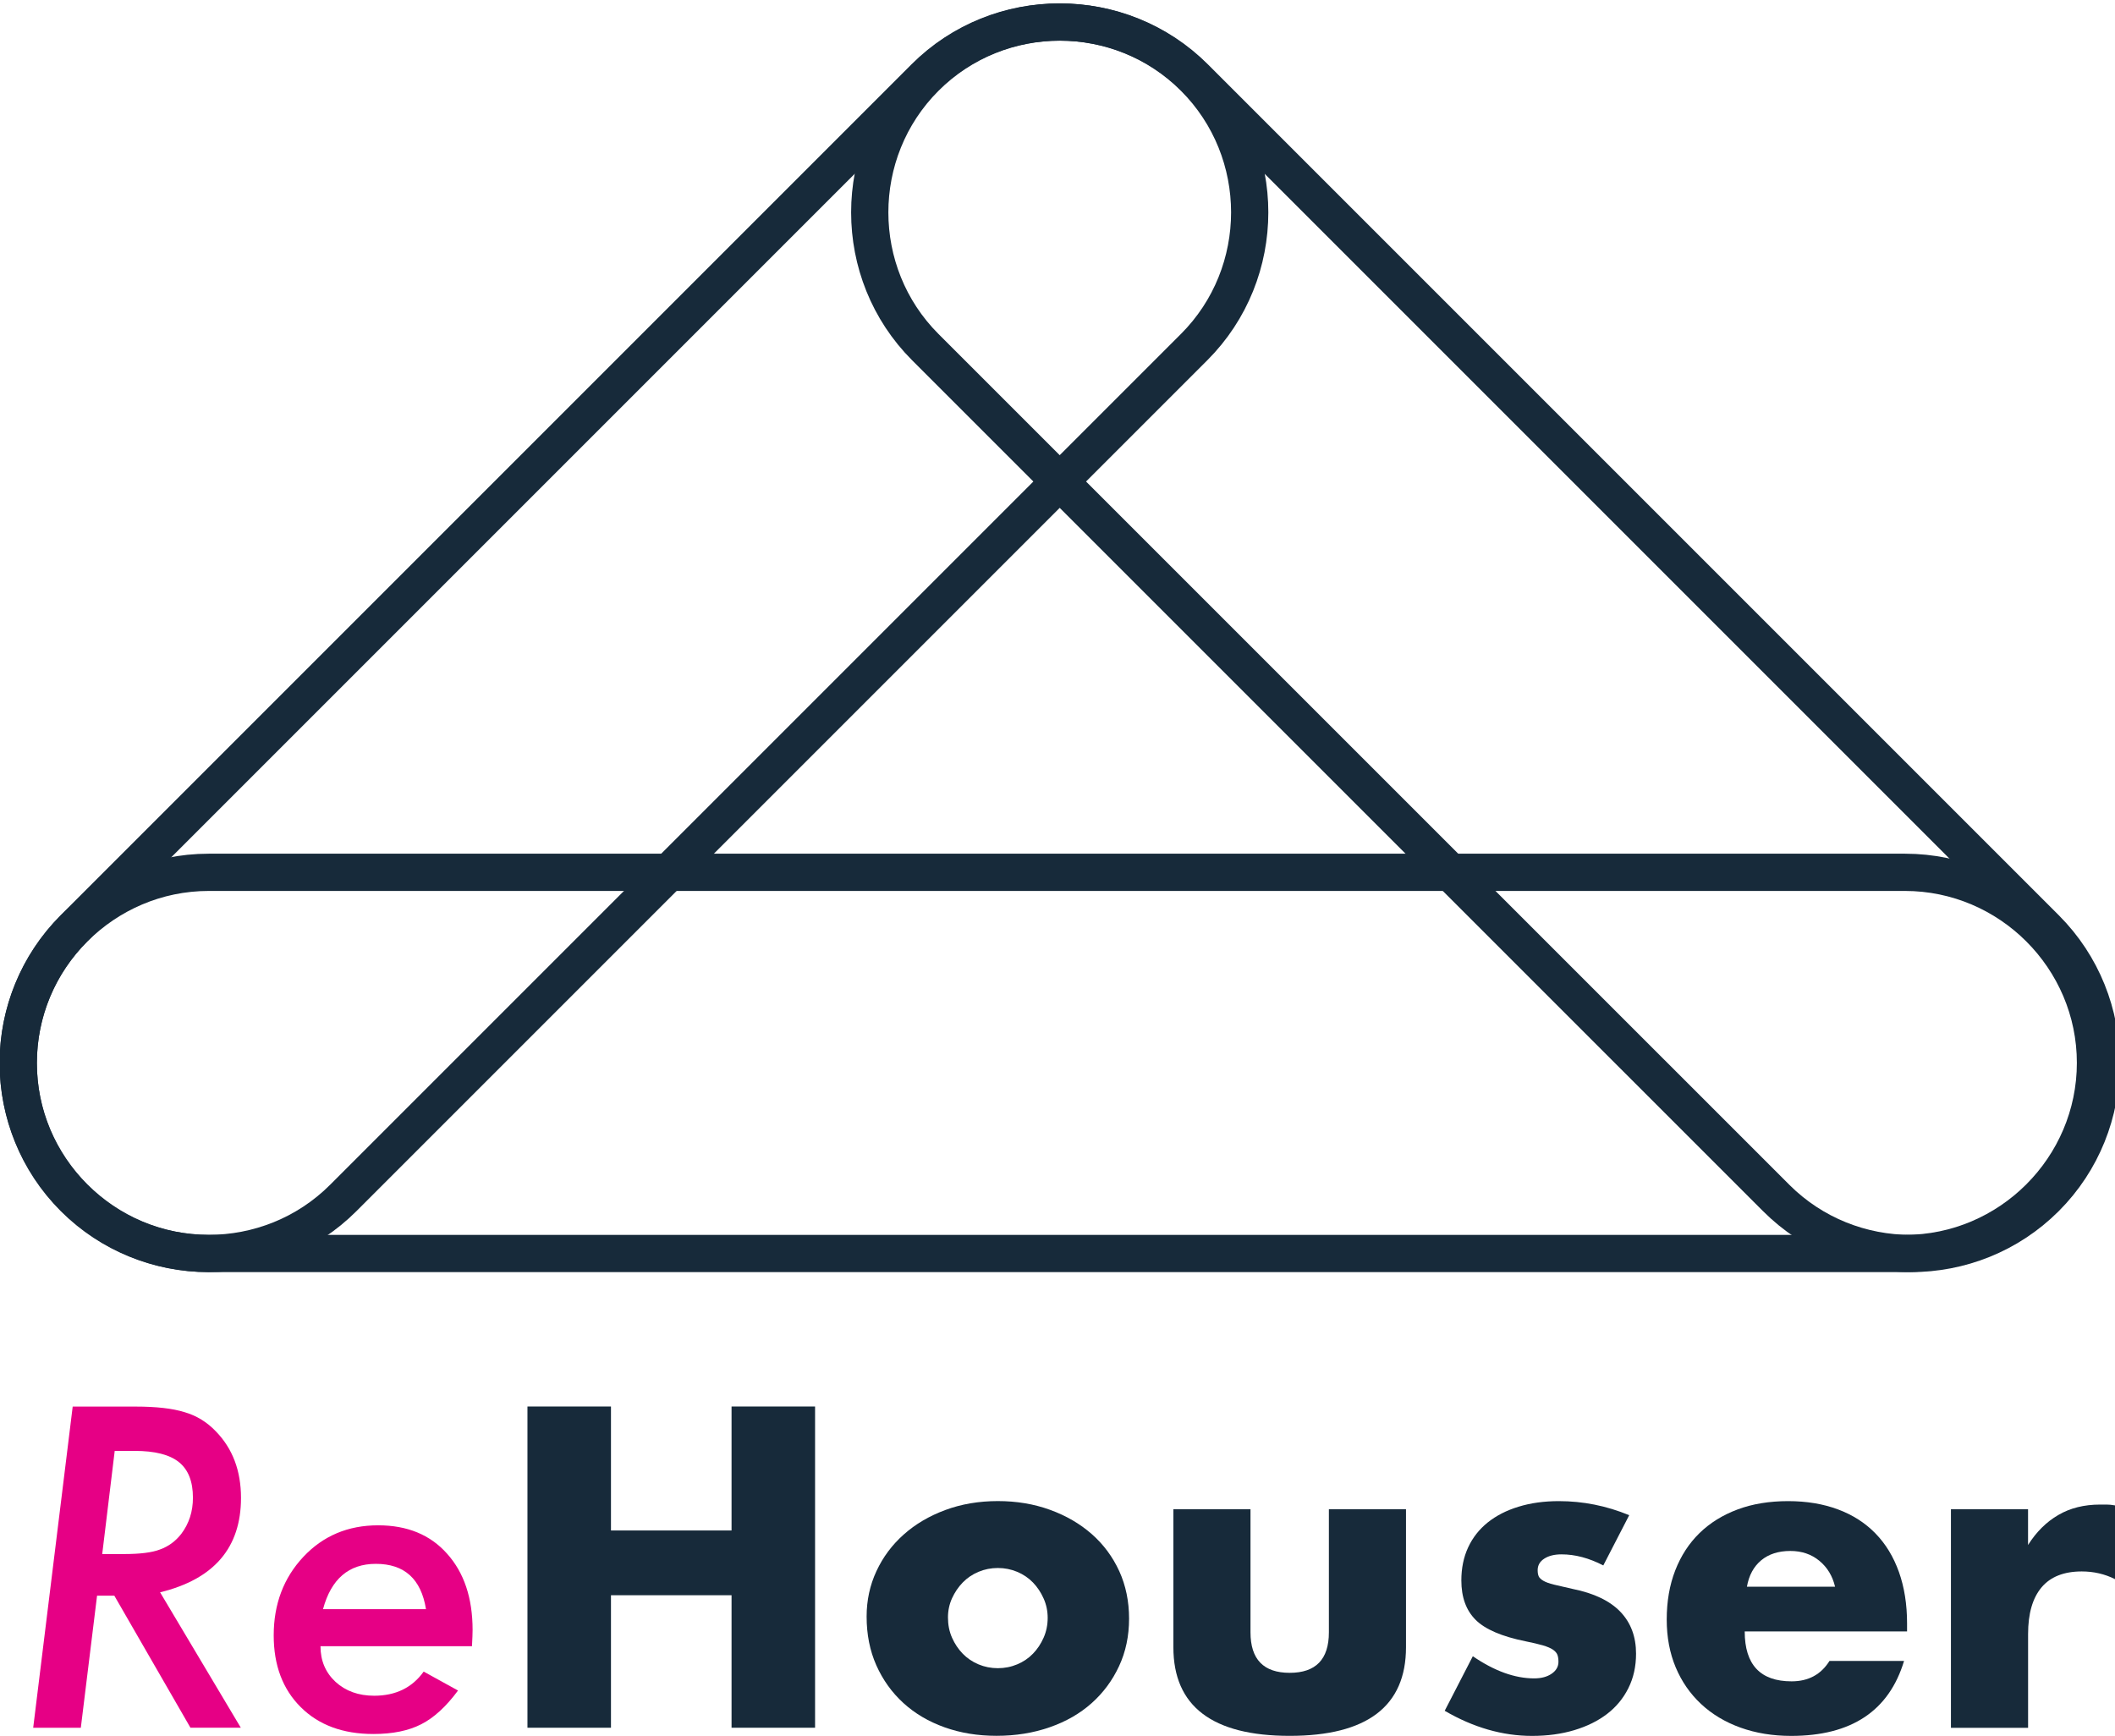
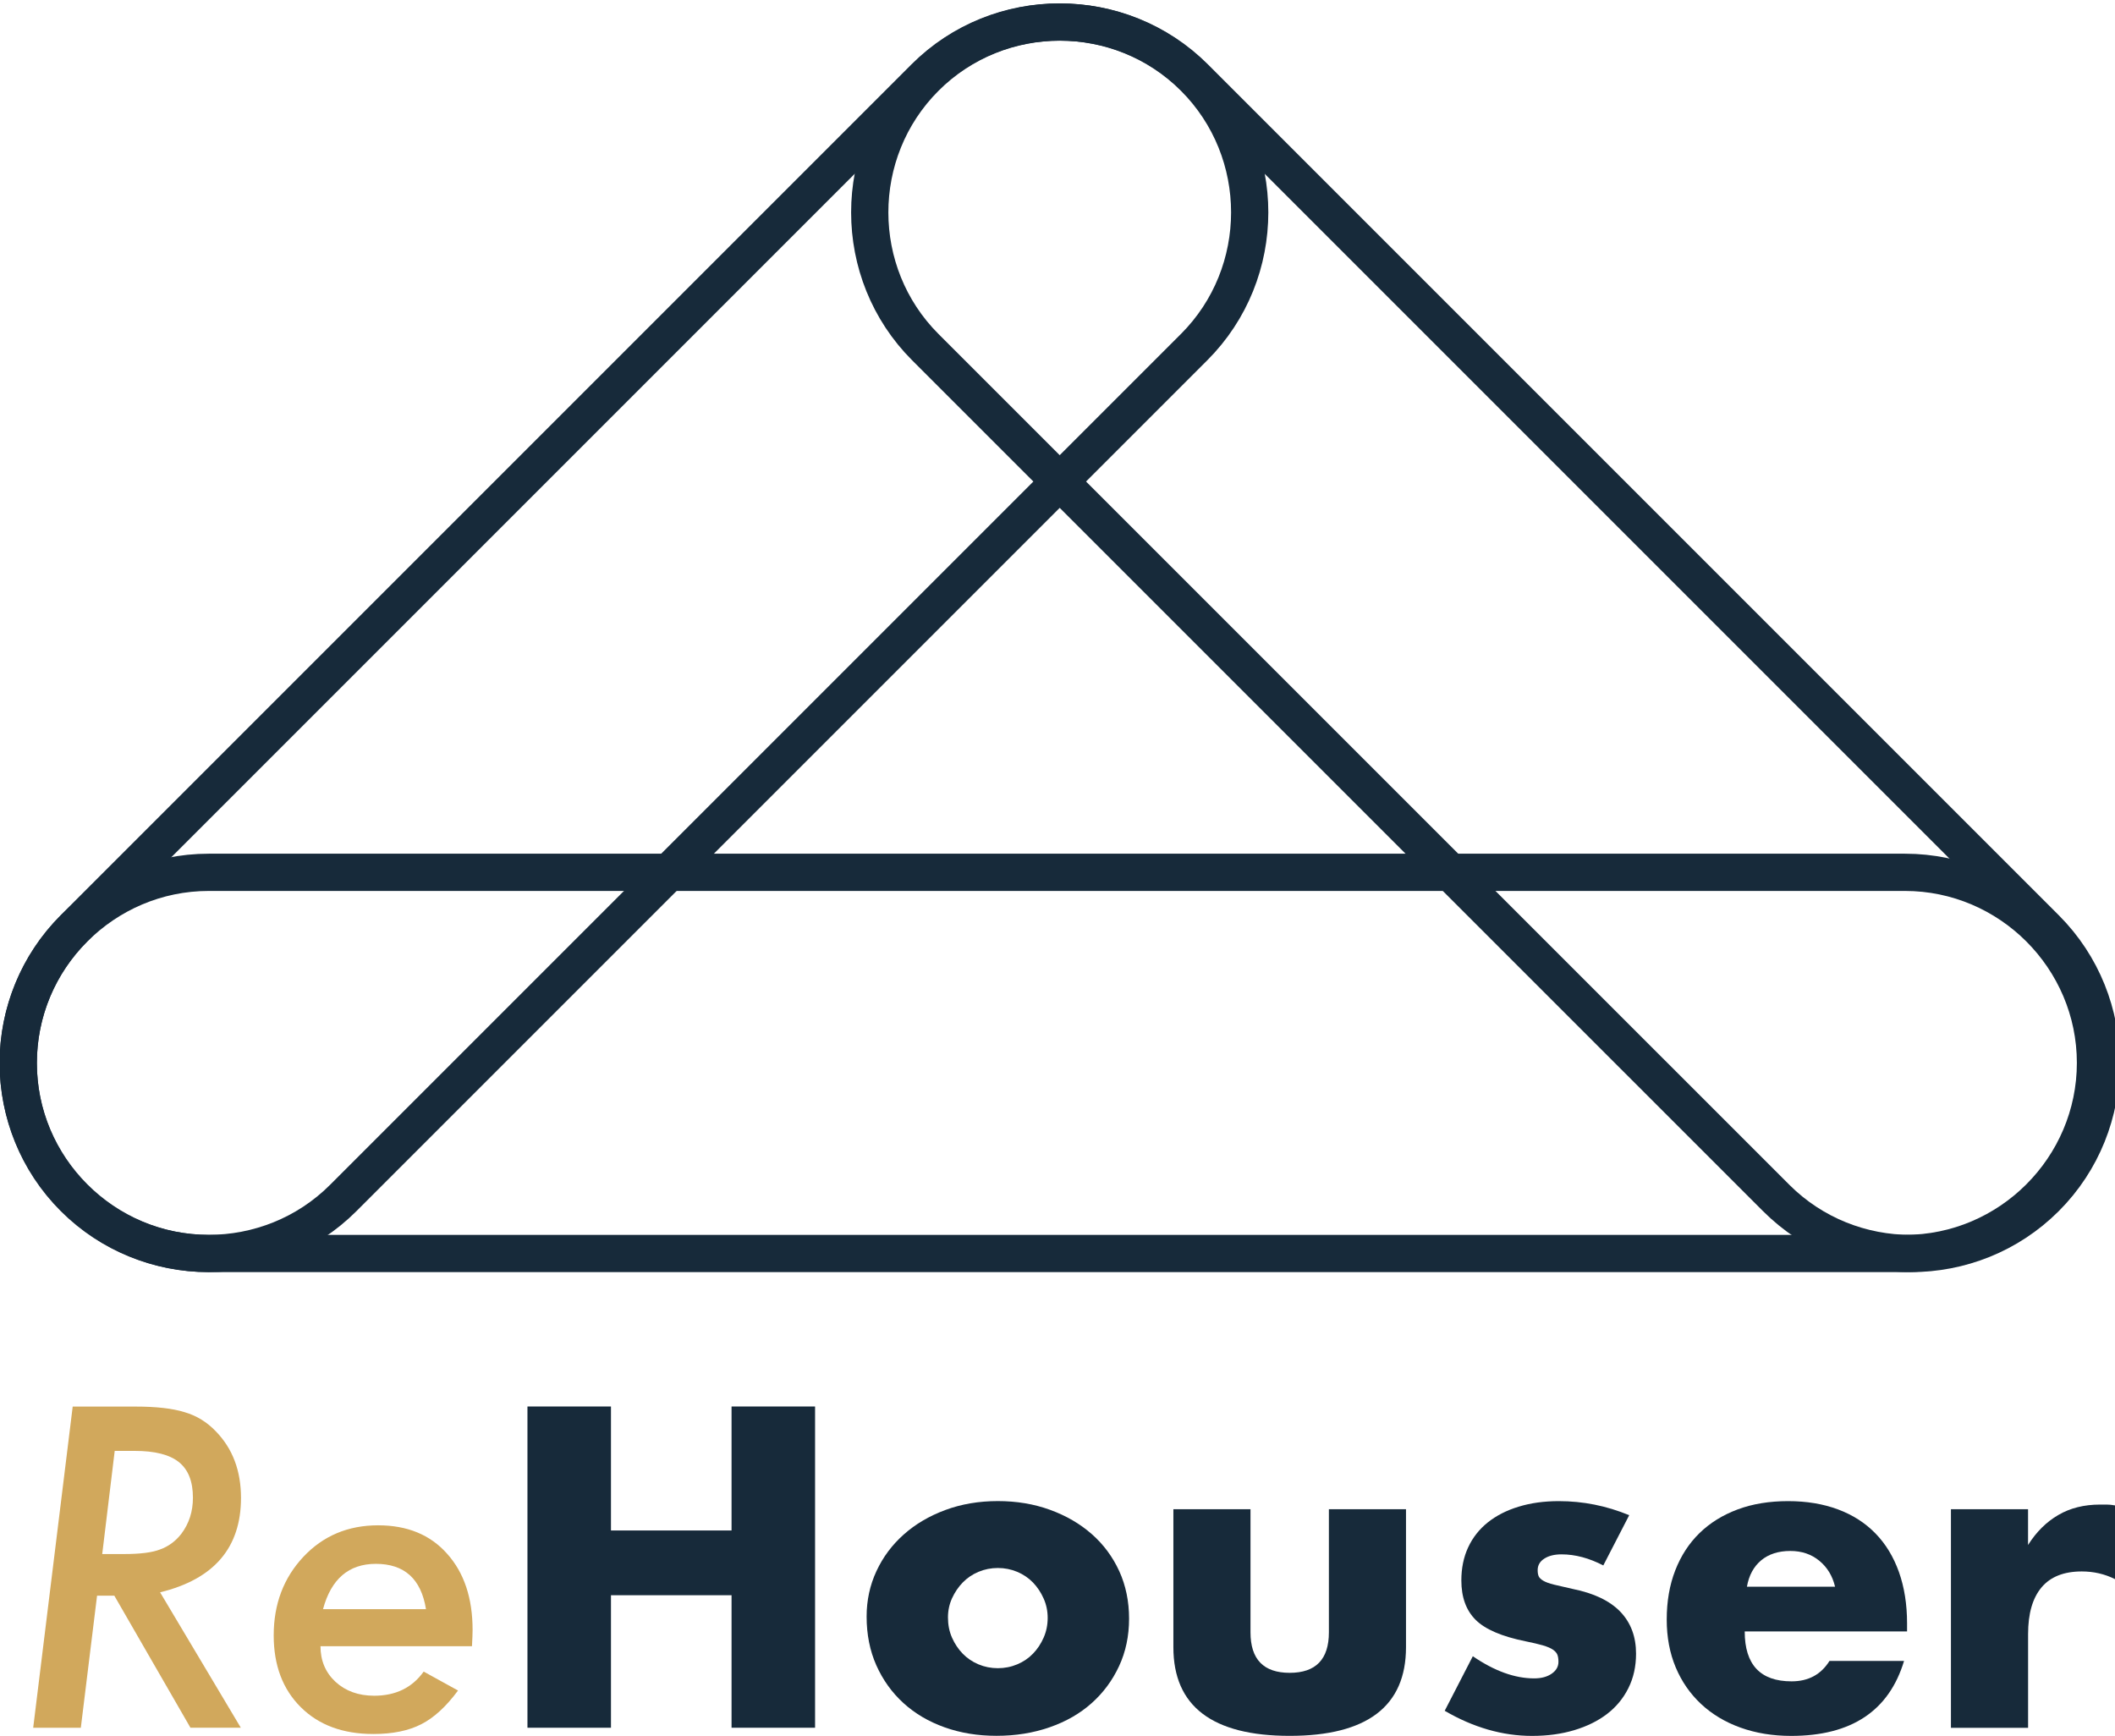
<svg xmlns="http://www.w3.org/2000/svg" version="1.1" id="Layer_1" x="0px" y="0px" viewBox="0 0 479.17 393.15" style="enable-background:new 0 0 479.17 393.15;" xml:space="preserve">
  <style type="text/css">
	.st0{fill:none;}
	.st1{fill:none;stroke:#172a3a;stroke-width:8.438;stroke-miterlimit:10;}
	.st2{fill:none;}
- 	.st3{fill:#e60085;}
+ 	.st3{fill:#d1a85c;}
	.st4{fill:#172a3a;}
</style>
  <g>
    <path class="st0" d="M270.02,82.58c16.45-16.45,16.74-43.12,0.97-59.98l-1.08-1.08c-8.38-8.38-19.43-12.58-30.48-12.59   c-11.05,0.01-22.1,4.21-30.48,12.59l-1.08,1.08c-15.77,16.87-15.47,43.54,0.97,59.98l30.58,30.58L270.02,82.58z" />
  </g>
  <path class="st1" d="M431.57,283.99H47.31c-23.75,0-43.18-19.43-43.18-43.18v0c0-23.75,19.43-43.18,43.18-43.18h384.26  c23.75,0,43.18,19.43,43.18,43.18v0C474.74,264.56,455.31,283.99,431.57,283.99z" />
  <path class="st1" d="M270.53,78.65L77.79,271.39c-16.79,16.79-44.27,16.79-61.06,0l0,0c-16.79-16.79-16.79-44.27,0-61.06  L209.47,17.58c16.79-16.79,44.27-16.79,61.06,0l0,0C287.33,34.38,287.33,61.85,270.53,78.65z" />
  <path class="st1" d="M402.39,271.39L209.64,78.65c-16.79-16.79-16.79-44.27,0-61.06l0,0c16.79-16.79,44.27-16.79,61.06,0  l192.75,192.75c16.79,16.79,16.79,44.27,0,61.06l0,0C446.66,288.19,419.18,288.19,402.39,271.39z" />
  <g>
    <path class="st2" d="M402.38,271.41c8.22,8.22,19,12.39,29.83,12.56c23.45-0.35,42.53-19.62,42.53-43.14   c0-23.75-19.43-43.18-43.18-43.18H328.62L402.38,271.41z" />
  </g>
  <g>
    <path class="st3" d="M36.27,360.75l18.29,30.68H43.15L25.9,361.51h-3.91l-3.68,29.93H7.52l8.95-72.77h14.28   c4.65,0,8.34,0.42,11.08,1.27c2.7,0.79,5.06,2.23,7.07,4.34c3.8,3.9,5.7,8.92,5.7,15.08C54.6,350.64,48.49,357.77,36.27,360.75z    M25.99,328.7l-2.83,23.38h4.95c3.64,0,6.36-0.34,8.15-1.04c1.92-0.69,3.52-1.87,4.81-3.53c1.76-2.33,2.64-5.06,2.64-8.2   c0-3.68-1.06-6.36-3.18-8.06c-2.12-1.7-5.46-2.54-10.02-2.54H25.99z" />
    <path class="st3" d="M72.61,372.96c0,3.27,1.13,5.95,3.39,8.06c2.29,2.1,5.22,3.16,8.77,3.16c4.87,0,8.61-1.82,11.22-5.47   l7.78,4.29c-2.7,3.65-5.48,6.19-8.34,7.64c-2.89,1.48-6.5,2.21-10.84,2.21c-6.88,0-12.37-2.02-16.45-6.08   c-4.08-4.05-6.13-9.47-6.13-16.26c0-7.1,2.25-13.04,6.74-17.82c4.46-4.74,10.1-7.12,16.92-7.12c6.6,0,11.8,2.14,15.6,6.41   c3.87,4.3,5.8,10.07,5.8,17.3c0,0.76-0.05,1.98-0.14,3.68H72.61z M96.51,364.57c-1.1-6.85-4.89-10.27-11.36-10.27   c-6.13,0-10.12,3.42-11.97,10.27H96.51z" />
    <path class="st4" d="M138.42,346.74h27.32v-28.09h18.92v72.78h-18.92v-30.02h-27.32v30.02H119.5v-72.78h18.92V346.74z" />
    <path class="st4" d="M196.34,366.24c0-3.67,0.74-7.1,2.22-10.28c1.48-3.19,3.54-5.95,6.18-8.3c2.64-2.35,5.77-4.2,9.41-5.55   c3.64-1.35,7.61-2.03,11.92-2.03c4.25,0,8.19,0.66,11.82,1.98c3.63,1.32,6.79,3.15,9.46,5.5c2.67,2.35,4.74,5.15,6.23,8.4   c1.48,3.25,2.22,6.84,2.22,10.76c0,3.93-0.76,7.52-2.27,10.76c-1.51,3.25-3.59,6.05-6.23,8.4c-2.64,2.35-5.81,4.17-9.51,5.45   c-3.7,1.29-7.71,1.93-12.02,1.93c-4.25,0-8.17-0.64-11.78-1.93c-3.61-1.29-6.71-3.12-9.32-5.5c-2.61-2.38-4.65-5.23-6.13-8.54   C197.07,373.98,196.34,370.3,196.34,366.24z M214.77,366.44c0,1.67,0.3,3.2,0.92,4.59c0.61,1.38,1.42,2.59,2.42,3.62   c1,1.03,2.19,1.84,3.57,2.42c1.38,0.58,2.85,0.87,4.39,0.87s3.01-0.29,4.39-0.87c1.38-0.58,2.57-1.38,3.57-2.42   c1-1.03,1.8-2.24,2.41-3.62c0.61-1.38,0.92-2.88,0.92-4.49c0-1.54-0.3-3.01-0.92-4.39c-0.61-1.38-1.42-2.59-2.41-3.62   c-1-1.03-2.19-1.84-3.57-2.42c-1.39-0.58-2.85-0.87-4.39-0.87s-3.01,0.29-4.39,0.87c-1.38,0.58-2.57,1.39-3.57,2.42   c-1,1.03-1.8,2.22-2.42,3.57C215.08,363.44,214.77,364.89,214.77,366.44z" />
    <path class="st4" d="M283.31,341.92v27.9c0,6.11,2.96,9.17,8.88,9.17c5.92,0,8.88-3.06,8.88-9.17v-27.9h17.47v31.27   c0,6.69-2.21,11.71-6.61,15.06c-4.41,3.35-10.99,5.02-19.74,5.02c-8.75,0-15.33-1.67-19.74-5.02c-4.41-3.35-6.61-8.37-6.61-15.06   v-31.27H283.31z" />
    <path class="st4" d="M363.24,354.66c-3.22-1.67-6.37-2.51-9.46-2.51c-1.61,0-2.91,0.32-3.91,0.97c-1,0.64-1.5,1.51-1.5,2.61   c0,0.58,0.08,1.05,0.24,1.4c0.16,0.36,0.51,0.69,1.06,1.01c0.54,0.32,1.35,0.61,2.41,0.87s2.46,0.58,4.2,0.97   c4.83,0.97,8.43,2.69,10.81,5.16c2.38,2.48,3.57,5.65,3.57,9.51c0,2.9-0.58,5.5-1.74,7.82c-1.16,2.32-2.77,4.26-4.83,5.84   c-2.06,1.58-4.54,2.8-7.43,3.67c-2.9,0.87-6.08,1.3-9.56,1.3c-6.69,0-13.29-1.9-19.79-5.69l6.37-12.36   c4.89,3.35,9.52,5.02,13.9,5.02c1.61,0,2.93-0.35,3.96-1.06c1.03-0.71,1.54-1.61,1.54-2.7c0-0.64-0.08-1.17-0.24-1.59   c-0.16-0.42-0.5-0.8-1.01-1.16c-0.51-0.35-1.27-0.67-2.27-0.97c-1-0.29-2.3-0.59-3.91-0.92c-5.41-1.09-9.19-2.72-11.34-4.87   c-2.16-2.16-3.23-5.13-3.23-8.93c0-2.77,0.51-5.26,1.54-7.48c1.03-2.22,2.51-4.1,4.44-5.65c1.93-1.54,4.26-2.74,7-3.57   c2.73-0.84,5.77-1.26,9.12-1.26c5.47,0,10.78,1.06,15.93,3.19L363.24,354.66z" />
    <path class="st4" d="M395.28,369.62c0,7.53,3.54,11.3,10.62,11.3c3.8,0,6.66-1.54,8.59-4.63h16.89   c-3.41,11.33-11.94,16.99-25.58,16.99c-4.18,0-8.01-0.63-11.49-1.88c-3.47-1.25-6.45-3.04-8.93-5.36c-2.48-2.32-4.39-5.08-5.74-8.3   c-1.35-3.22-2.03-6.82-2.03-10.81c0-4.12,0.64-7.83,1.93-11.15c1.29-3.31,3.12-6.13,5.5-8.45c2.38-2.32,5.26-4.1,8.64-5.36   c3.38-1.26,7.19-1.88,11.44-1.88c4.18,0,7.95,0.63,11.3,1.88c3.35,1.25,6.18,3.07,8.49,5.45c2.32,2.38,4.08,5.29,5.31,8.73   c1.22,3.44,1.84,7.32,1.84,11.63v1.83H395.28z M415.75,359.49c-0.58-2.45-1.77-4.41-3.57-5.89c-1.8-1.48-3.99-2.22-6.56-2.22   c-2.7,0-4.91,0.71-6.61,2.12c-1.7,1.42-2.78,3.41-3.23,5.98H415.75z" />
    <path class="st4" d="M442,341.92h17.47v8.11c1.87-2.96,4.15-5.23,6.86-6.8c2.7-1.58,5.86-2.36,9.46-2.36c0.45,0,0.95,0,1.5,0   c0.54,0,1.17,0.06,1.88,0.19v16.7c-2.32-1.16-4.83-1.74-7.53-1.74c-4.05,0-7.1,1.21-9.12,3.62c-2.03,2.42-3.04,5.94-3.04,10.57   v21.24H442V341.92z" />
  </g>
</svg>
